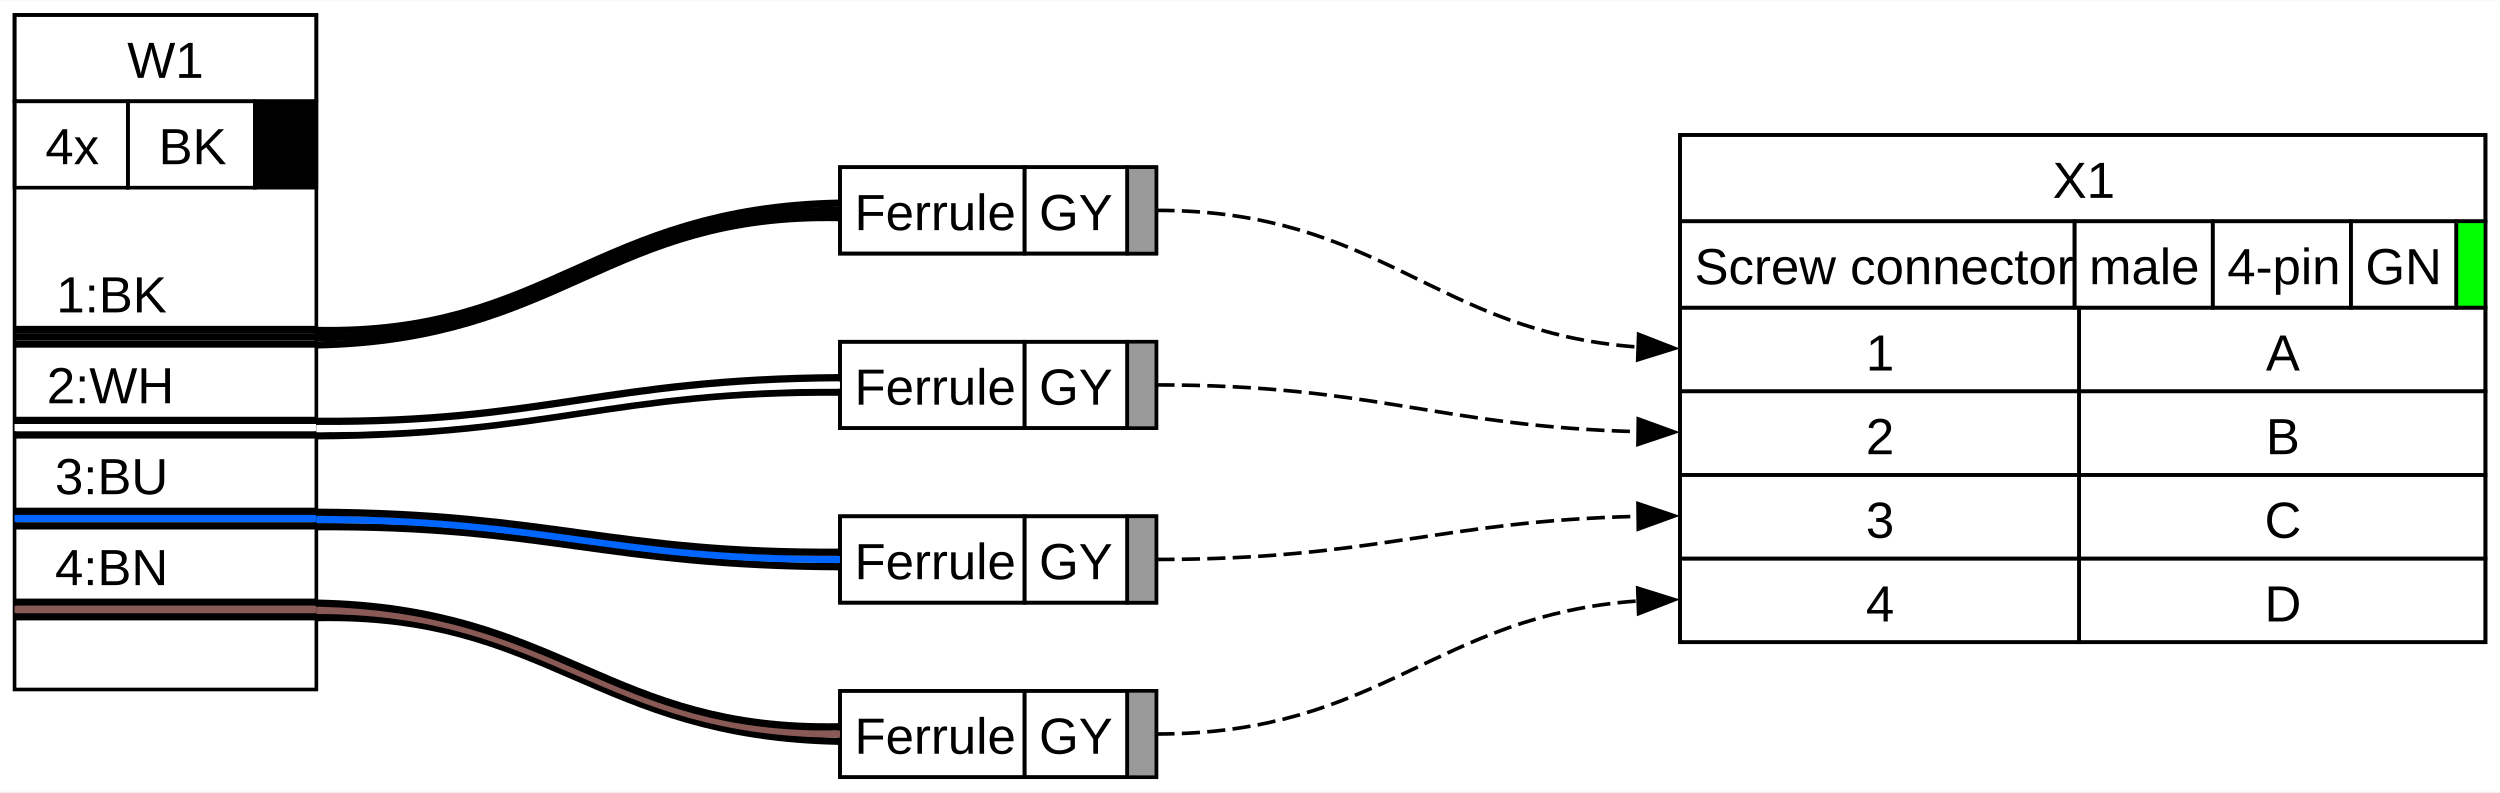
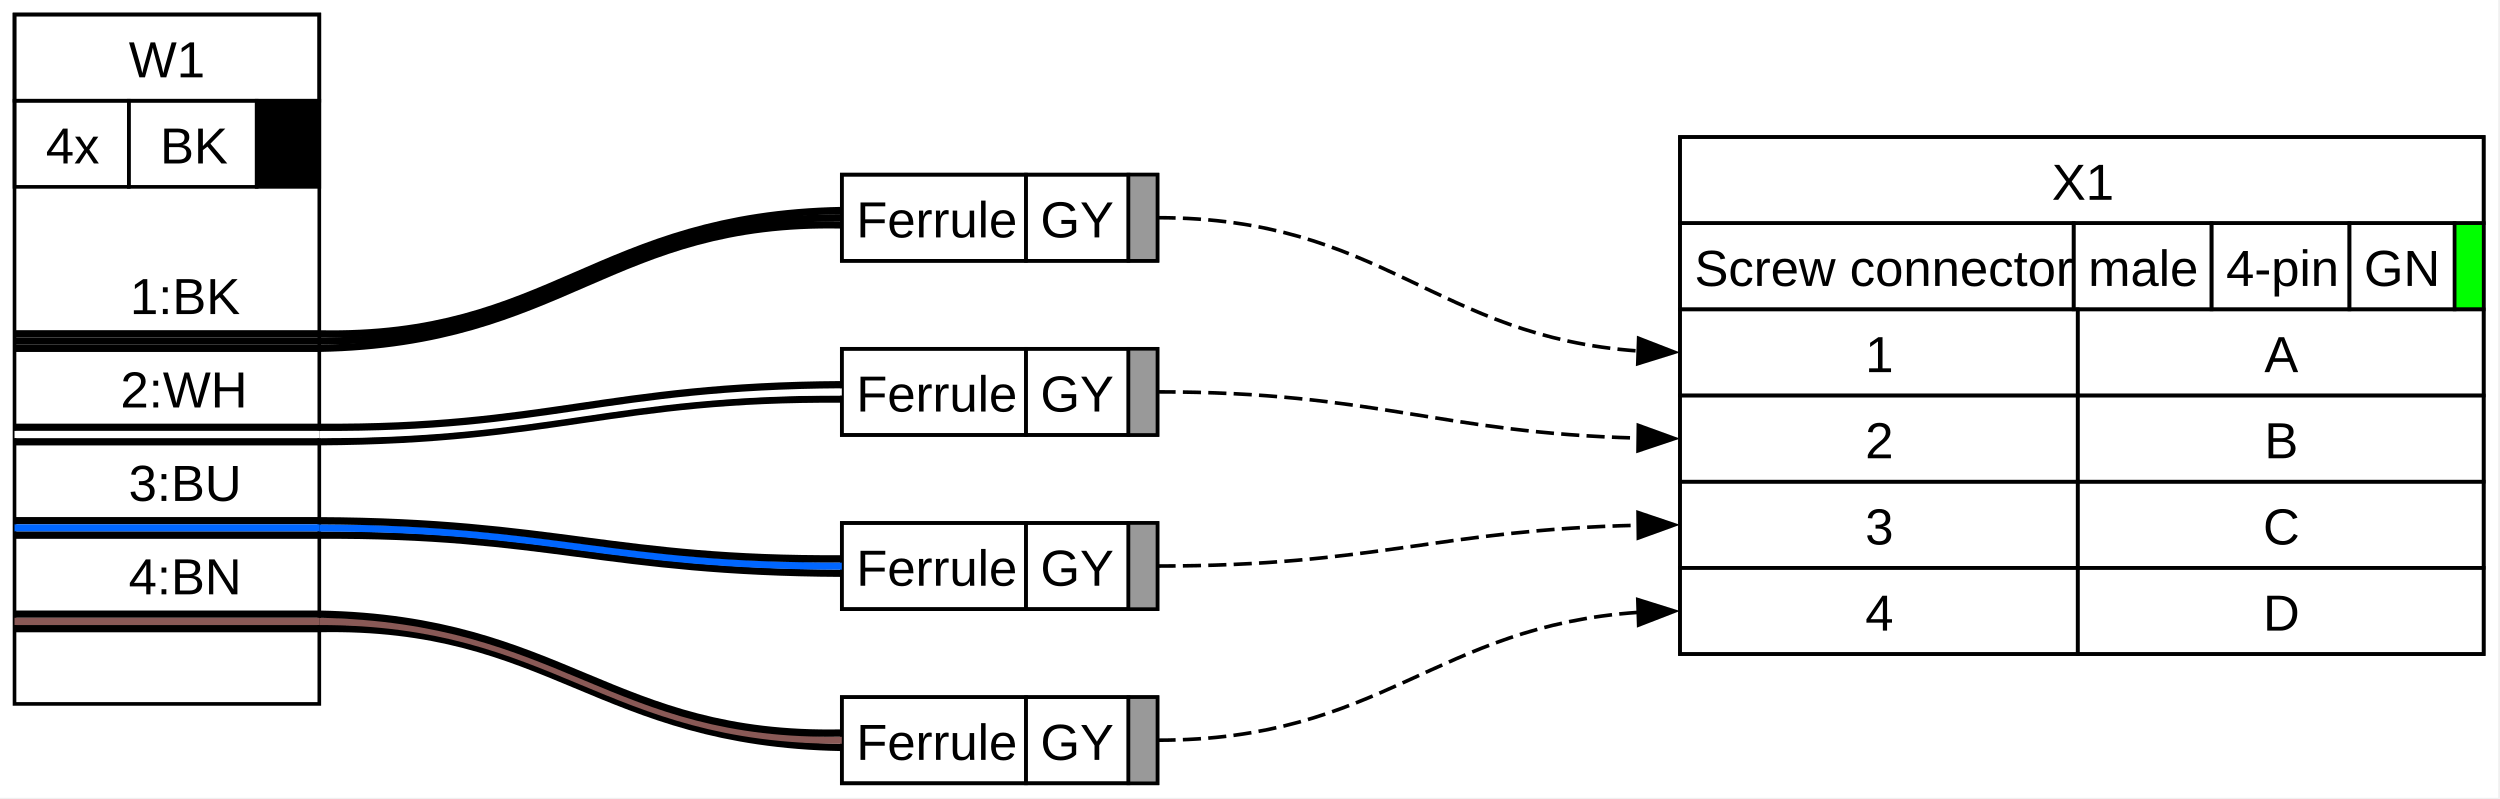
- <svg xmlns="http://www.w3.org/2000/svg" width="688pt" height="218pt" viewBox="0.00 0.00 687.50 217.62">
-   <g id="graph0" class="graph" transform="scale(1 1) rotate(0) translate(4 213.62)">
-     <polygon fill="#ffffff" stroke="none" points="-4,4 -4,-213.62 683.5,-213.62 683.5,4 -4,4" />
-     <g id="node1" class="node">
-       <polygon fill="#ffffff" stroke="black" points="314,-167.75 227,-167.75 227,-144 314,-144 314,-167.75" />
-       <polygon fill="none" stroke="black" points="227,-144 227,-167.75 277.75,-167.75 277.75,-144 227,-144" />
-       <text text-anchor="start" x="231" y="-150.45" font-family="arial" font-size="14.00">Ferrule</text>
-       <polygon fill="none" stroke="black" points="277.75,-144 277.75,-167.75 306,-167.75 306,-144 277.75,-144" />
-       <text text-anchor="start" x="281.75" y="-150.45" font-family="arial" font-size="14.00">GY</text>
-       <polygon fill="#999999" stroke="none" points="306,-144 306,-167.75 314,-167.75 314,-144 306,-144" />
-       <polygon fill="none" stroke="black" points="306,-144 306,-167.75 314,-167.75 314,-144 306,-144" />
+ <svg xmlns="http://www.w3.org/2000/svg" width="689pt" height="220pt" viewBox="0.00 0.00 689.00 220.00">
+   <g id="graph0" class="graph" transform="scale(1 1) rotate(0) translate(4 215.88)">
+     <polygon fill="#ffffff" stroke="none" points="-4,4 -4,-215.88 684.5,-215.88 684.5,4 -4,4" />
+     <g id="node1" class="node wv-part wv-dsg-__F_1">
+       <polygon fill="#ffffff" stroke="black" points="315,-167.75 228,-167.75 228,-144 315,-144 315,-167.75" />
+       <polygon fill="none" stroke="black" points="228,-144 228,-167.75 278.75,-167.75 278.75,-144 228,-144" />
+       <text xml:space="preserve" text-anchor="start" x="232" y="-150.45" font-family="arial" font-size="14.00">Ferrule</text>
+       <polygon fill="none" stroke="black" points="278.75,-144 278.75,-167.75 307,-167.75 307,-144 278.75,-144" />
+       <text xml:space="preserve" text-anchor="start" x="282.75" y="-150.45" font-family="arial" font-size="14.00">GY</text>
+       <polygon fill="#999999" stroke="none" points="307,-144 307,-167.75 315,-167.75 315,-144 307,-144" />
+       <polygon fill="none" stroke="black" points="307,-144 307,-167.75 315,-167.75 315,-144 307,-144" />
    </g>
-     <g id="node5" class="node">
-       <polygon fill="#ffffff" stroke="black" points="679.5,-176.62 458,-176.62 458,-37.12 679.5,-37.12 679.5,-176.62" />
-       <polygon fill="none" stroke="black" points="458,-152.88 458,-176.62 679.5,-176.62 679.5,-152.88 458,-152.88" />
-       <text text-anchor="start" x="560.5" y="-159.32" font-family="arial" font-size="14.00">X1</text>
-       <polygon fill="none" stroke="black" points="458,-129.12 458,-152.88 566.5,-152.88 566.5,-129.12 458,-129.12" />
-       <text text-anchor="start" x="462" y="-135.57" font-family="arial" font-size="14.00">Screw connector</text>
-       <polygon fill="none" stroke="black" points="566.5,-129.12 566.5,-152.88 604.5,-152.88 604.5,-129.12 566.5,-129.12" />
-       <text text-anchor="start" x="570.5" y="-135.57" font-family="arial" font-size="14.00">male</text>
-       <polygon fill="none" stroke="black" points="604.5,-129.12 604.5,-152.88 642.5,-152.88 642.5,-129.12 604.5,-129.12" />
-       <text text-anchor="start" x="608.5" y="-135.57" font-family="arial" font-size="14.00">4-pin</text>
-       <polygon fill="none" stroke="black" points="642.5,-129.12 642.5,-152.88 671.5,-152.88 671.5,-129.12 642.5,-129.12" />
-       <text text-anchor="start" x="646.5" y="-135.57" font-family="arial" font-size="14.00">GN</text>
-       <polygon fill="#00ff00" stroke="none" points="671.5,-129.12 671.5,-152.88 679.5,-152.88 679.5,-129.12 671.5,-129.12" />
-       <polygon fill="none" stroke="black" points="671.5,-129.12 671.5,-152.88 679.5,-152.88 679.5,-129.12 671.5,-129.12" />
-       <polygon fill="none" stroke="black" points="458,-106.12 458,-129.12 567.75,-129.12 567.75,-106.12 458,-106.12" />
-       <text text-anchor="start" x="509.12" y="-111.83" font-family="arial" font-size="14.00">1</text>
-       <polygon fill="none" stroke="black" points="567.75,-106.12 567.75,-129.12 679.5,-129.12 679.5,-106.12 567.75,-106.12" />
-       <text text-anchor="start" x="619.12" y="-111.83" font-family="arial" font-size="14.00">A</text>
-       <polygon fill="none" stroke="black" points="458,-83.12 458,-106.12 567.75,-106.12 567.75,-83.12 458,-83.12" />
-       <text text-anchor="start" x="509.12" y="-88.83" font-family="arial" font-size="14.00">2</text>
-       <polygon fill="none" stroke="black" points="567.75,-83.12 567.75,-106.12 679.5,-106.12 679.5,-83.12 567.75,-83.12" />
-       <text text-anchor="start" x="619.12" y="-88.83" font-family="arial" font-size="14.00">B</text>
-       <polygon fill="none" stroke="black" points="458,-60.12 458,-83.12 567.75,-83.12 567.75,-60.12 458,-60.12" />
-       <text text-anchor="start" x="509.12" y="-65.83" font-family="arial" font-size="14.00">3</text>
-       <polygon fill="none" stroke="black" points="567.75,-60.12 567.75,-83.12 679.5,-83.12 679.5,-60.12 567.75,-60.12" />
-       <text text-anchor="start" x="618.75" y="-65.83" font-family="arial" font-size="14.00">C</text>
-       <polygon fill="none" stroke="black" points="458,-37.12 458,-60.12 567.75,-60.12 567.75,-37.12 458,-37.12" />
-       <text text-anchor="start" x="509.12" y="-42.83" font-family="arial" font-size="14.00">4</text>
-       <polygon fill="none" stroke="black" points="567.75,-37.12 567.75,-60.12 679.5,-60.12 679.5,-37.12 567.75,-37.12" />
-       <text text-anchor="start" x="618.75" y="-42.83" font-family="arial" font-size="14.00">D</text>
+     <g id="node5" class="node wv-part wv-dsg-X1">
+       <polygon fill="#ffffff" stroke="black" points="680.5,-178.12 459,-178.12 459,-35.62 680.5,-35.62 680.5,-178.12" />
+       <polygon fill="none" stroke="black" points="459,-154.38 459,-178.12 680.5,-178.12 680.5,-154.38 459,-154.38" />
+       <text xml:space="preserve" text-anchor="start" x="561.5" y="-160.82" font-family="arial" font-size="14.00">X1</text>
+       <polygon fill="none" stroke="black" points="459,-130.62 459,-154.38 567.5,-154.38 567.5,-130.62 459,-130.62" />
+       <text xml:space="preserve" text-anchor="start" x="463" y="-137.07" font-family="arial" font-size="14.00">Screw connector</text>
+       <polygon fill="none" stroke="black" points="567.5,-130.62 567.5,-154.38 605.5,-154.38 605.5,-130.62 567.5,-130.62" />
+       <text xml:space="preserve" text-anchor="start" x="571.5" y="-137.07" font-family="arial" font-size="14.00">male</text>
+       <polygon fill="none" stroke="black" points="605.5,-130.62 605.5,-154.38 643.5,-154.38 643.5,-130.62 605.5,-130.62" />
+       <text xml:space="preserve" text-anchor="start" x="609.5" y="-137.07" font-family="arial" font-size="14.00">4-pin</text>
+       <polygon fill="none" stroke="black" points="643.5,-130.62 643.5,-154.38 672.5,-154.38 672.5,-130.62 643.5,-130.62" />
+       <text xml:space="preserve" text-anchor="start" x="647.5" y="-137.07" font-family="arial" font-size="14.00">GN</text>
+       <polygon fill="#00ff00" stroke="none" points="672.5,-130.62 672.5,-154.38 680.5,-154.38 680.5,-130.62 672.5,-130.62" />
+       <polygon fill="none" stroke="black" points="672.5,-130.62 672.5,-154.38 680.5,-154.38 680.5,-130.62 672.5,-130.62" />
+       <polygon fill="none" stroke="black" points="459,-106.88 459,-130.62 568.62,-130.62 568.62,-106.88 459,-106.88" />
+       <text xml:space="preserve" text-anchor="start" x="510.06" y="-113.33" font-family="arial" font-size="14.00">1</text>
+       <polygon fill="none" stroke="black" points="568.62,-106.88 568.62,-130.62 680.5,-130.62 680.5,-106.88 568.62,-106.88" />
+       <text xml:space="preserve" text-anchor="start" x="620.06" y="-113.33" font-family="arial" font-size="14.00">A</text>
+       <polygon fill="none" stroke="black" points="459,-83.12 459,-106.88 568.62,-106.88 568.62,-83.12 459,-83.12" />
+       <text xml:space="preserve" text-anchor="start" x="510.06" y="-89.58" font-family="arial" font-size="14.00">2</text>
+       <polygon fill="none" stroke="black" points="568.62,-83.12 568.62,-106.88 680.5,-106.88 680.5,-83.12 568.62,-83.12" />
+       <text xml:space="preserve" text-anchor="start" x="620.06" y="-89.58" font-family="arial" font-size="14.00">B</text>
+       <polygon fill="none" stroke="black" points="459,-59.38 459,-83.12 568.62,-83.12 568.62,-59.38 459,-59.38" />
+       <text xml:space="preserve" text-anchor="start" x="510.06" y="-65.83" font-family="arial" font-size="14.00">3</text>
+       <polygon fill="none" stroke="black" points="568.62,-59.38 568.62,-83.12 680.5,-83.12 680.5,-59.38 568.62,-59.38" />
+       <text xml:space="preserve" text-anchor="start" x="619.69" y="-65.83" font-family="arial" font-size="14.00">C</text>
+       <polygon fill="none" stroke="black" points="459,-35.62 459,-59.38 568.62,-59.38 568.62,-35.62 459,-35.62" />
+       <text xml:space="preserve" text-anchor="start" x="510.06" y="-42.08" font-family="arial" font-size="14.00">4</text>
+       <polygon fill="none" stroke="black" points="568.62,-35.62 568.62,-59.38 680.5,-59.38 680.5,-35.62 568.62,-35.62" />
+       <text xml:space="preserve" text-anchor="start" x="619.69" y="-42.08" font-family="arial" font-size="14.00">D</text>
    </g>
-     <g id="edge5" class="edge">
-       <path fill="none" stroke="#000000" stroke-dasharray="5,2" d="M314,-155.88C376.18,-155.88 390.2,-122.34 446.55,-118.28" />
-       <polygon fill="#000000" stroke="#000000" points="446.62,-121.78 456.49,-117.93 446.37,-114.78 446.62,-121.78" />
+     <g id="edge5" class="edge wv-mate">
+       <path fill="none" stroke="#000000" stroke-dasharray="5,2" d="M315,-155.88C377.09,-155.88 391.28,-123.11 447.57,-119.14" />
+       <polygon fill="#000000" stroke="#000000" points="447.61,-122.64 457.49,-118.8 447.37,-115.65 447.61,-122.64" />
    </g>
-     <g id="node2" class="node">
-       <polygon fill="#ffffff" stroke="black" points="314,-119.75 227,-119.75 227,-96 314,-96 314,-119.75" />
-       <polygon fill="none" stroke="black" points="227,-96 227,-119.75 277.75,-119.75 277.75,-96 227,-96" />
-       <text text-anchor="start" x="231" y="-102.45" font-family="arial" font-size="14.00">Ferrule</text>
-       <polygon fill="none" stroke="black" points="277.75,-96 277.75,-119.75 306,-119.75 306,-96 277.75,-96" />
-       <text text-anchor="start" x="281.75" y="-102.45" font-family="arial" font-size="14.00">GY</text>
-       <polygon fill="#999999" stroke="none" points="306,-96 306,-119.75 314,-119.75 314,-96 306,-96" />
-       <polygon fill="none" stroke="black" points="306,-96 306,-119.75 314,-119.75 314,-96 306,-96" />
+     <g id="node2" class="node wv-part wv-dsg-__F_2">
+       <polygon fill="#ffffff" stroke="black" points="315,-119.75 228,-119.75 228,-96 315,-96 315,-119.75" />
+       <polygon fill="none" stroke="black" points="228,-96 228,-119.75 278.75,-119.75 278.75,-96 228,-96" />
+       <text xml:space="preserve" text-anchor="start" x="232" y="-102.45" font-family="arial" font-size="14.00">Ferrule</text>
+       <polygon fill="none" stroke="black" points="278.75,-96 278.75,-119.75 307,-119.75 307,-96 278.75,-96" />
+       <text xml:space="preserve" text-anchor="start" x="282.75" y="-102.45" font-family="arial" font-size="14.00">GY</text>
+       <polygon fill="#999999" stroke="none" points="307,-96 307,-119.75 315,-119.75 315,-96 307,-96" />
+       <polygon fill="none" stroke="black" points="307,-96 307,-119.75 315,-119.75 315,-96 307,-96" />
    </g>
-     <g id="edge6" class="edge">
-       <path fill="none" stroke="#000000" stroke-dasharray="5,2" d="M314,-107.88C374.24,-107.88 391.61,-96.45 446.5,-95.02" />
-       <polygon fill="#000000" stroke="#000000" points="446.53,-98.52 456.49,-94.89 446.44,-91.52 446.53,-98.52" />
+     <g id="edge6" class="edge wv-mate">
+       <path fill="none" stroke="#000000" stroke-dasharray="5,2" d="M315,-107.88C375.24,-107.88 392.62,-96.56 447.5,-95.14" />
+       <polygon fill="#000000" stroke="#000000" points="447.53,-98.64 457.49,-95.02 447.44,-91.65 447.53,-98.64" />
    </g>
-     <g id="node3" class="node">
-       <polygon fill="#ffffff" stroke="black" points="314,-71.75 227,-71.75 227,-48 314,-48 314,-71.75" />
-       <polygon fill="none" stroke="black" points="227,-48 227,-71.75 277.75,-71.75 277.75,-48 227,-48" />
-       <text text-anchor="start" x="231" y="-54.45" font-family="arial" font-size="14.00">Ferrule</text>
-       <polygon fill="none" stroke="black" points="277.75,-48 277.75,-71.75 306,-71.75 306,-48 277.75,-48" />
-       <text text-anchor="start" x="281.75" y="-54.45" font-family="arial" font-size="14.00">GY</text>
-       <polygon fill="#999999" stroke="none" points="306,-48 306,-71.75 314,-71.75 314,-48 306,-48" />
-       <polygon fill="none" stroke="black" points="306,-48 306,-71.75 314,-71.75 314,-48 306,-48" />
+     <g id="node3" class="node wv-part wv-dsg-__F_3">
+       <polygon fill="#ffffff" stroke="black" points="315,-71.75 228,-71.75 228,-48 315,-48 315,-71.75" />
+       <polygon fill="none" stroke="black" points="228,-48 228,-71.75 278.75,-71.75 278.75,-48 228,-48" />
+       <text xml:space="preserve" text-anchor="start" x="232" y="-54.45" font-family="arial" font-size="14.00">Ferrule</text>
+       <polygon fill="none" stroke="black" points="278.75,-48 278.75,-71.75 307,-71.75 307,-48 278.75,-48" />
+       <text xml:space="preserve" text-anchor="start" x="282.75" y="-54.45" font-family="arial" font-size="14.00">GY</text>
+       <polygon fill="#999999" stroke="none" points="307,-48 307,-71.75 315,-71.75 315,-48 307,-48" />
+       <polygon fill="none" stroke="black" points="307,-48 307,-71.75 315,-71.75 315,-48 307,-48" />
    </g>
-     <g id="edge7" class="edge">
-       <path fill="none" stroke="#000000" stroke-dasharray="5,2" d="M314,-59.88C374.21,-59.88 391.64,-70.42 446.5,-71.74" />
-       <polygon fill="#000000" stroke="#000000" points="446.45,-75.24 456.49,-71.86 446.53,-68.24 446.45,-75.24" />
+     <g id="edge7" class="edge wv-mate">
+       <path fill="none" stroke="#000000" stroke-dasharray="5,2" d="M315,-59.88C375.19,-59.88 392.66,-69.87 447.51,-71.12" />
+       <polygon fill="#000000" stroke="#000000" points="447.45,-74.62 457.49,-71.23 447.53,-67.62 447.45,-74.62" />
    </g>
-     <g id="node4" class="node">
-       <polygon fill="#ffffff" stroke="black" points="314,-23.75 227,-23.75 227,0 314,0 314,-23.75" />
-       <polygon fill="none" stroke="black" points="227,0 227,-23.75 277.75,-23.75 277.75,0 227,0" />
-       <text text-anchor="start" x="231" y="-6.45" font-family="arial" font-size="14.00">Ferrule</text>
-       <polygon fill="none" stroke="black" points="277.75,0 277.75,-23.75 306,-23.75 306,0 277.75,0" />
-       <text text-anchor="start" x="281.75" y="-6.45" font-family="arial" font-size="14.00">GY</text>
-       <polygon fill="#999999" stroke="none" points="306,0 306,-23.75 314,-23.75 314,0 306,0" />
-       <polygon fill="none" stroke="black" points="306,0 306,-23.75 314,-23.75 314,0 306,0" />
+     <g id="node4" class="node wv-part wv-dsg-__F_4">
+       <polygon fill="#ffffff" stroke="black" points="315,-23.75 228,-23.75 228,0 315,0 315,-23.75" />
+       <polygon fill="none" stroke="black" points="228,0 228,-23.75 278.75,-23.75 278.75,0 228,0" />
+       <text xml:space="preserve" text-anchor="start" x="232" y="-6.45" font-family="arial" font-size="14.00">Ferrule</text>
+       <polygon fill="none" stroke="black" points="278.75,0 278.75,-23.75 307,-23.75 307,0 278.75,0" />
+       <text xml:space="preserve" text-anchor="start" x="282.75" y="-6.45" font-family="arial" font-size="14.00">GY</text>
+       <polygon fill="#999999" stroke="none" points="307,0 307,-23.75 315,-23.75 315,0 307,0" />
+       <polygon fill="none" stroke="black" points="307,0 307,-23.75 315,-23.75 315,0 307,0" />
    </g>
-     <g id="edge8" class="edge">
-       <path fill="none" stroke="#000000" stroke-dasharray="5,2" d="M314,-11.88C376.08,-11.88 390.29,-44.53 446.57,-48.48" />
-       <polygon fill="#000000" stroke="#000000" points="446.37,-51.98 456.49,-48.82 446.61,-44.98 446.37,-51.98" />
+     <g id="edge8" class="edge wv-mate">
+       <path fill="none" stroke="#000000" stroke-dasharray="5,2" d="M315,-11.88C376.94,-11.88 391.4,-43.32 447.59,-47.12" />
+       <polygon fill="#000000" stroke="#000000" points="447.38,-50.62 457.49,-47.45 447.61,-43.62 447.38,-50.62" />
    </g>
-     <g id="node6" class="node">
-       <polygon fill="#ffffff" stroke="black" points="83,-209.62 0,-209.62 0,-24.12 83,-24.12 83,-209.62" />
-       <polygon fill="none" stroke="black" points="0,-185.88 0,-209.62 83,-209.62 83,-185.88 0,-185.88" />
-       <text text-anchor="start" x="31" y="-192.32" font-family="arial" font-size="14.00">W1</text>
-       <polygon fill="none" stroke="black" points="0,-162.12 0,-185.88 31.17,-185.88 31.17,-162.12 0,-162.12" />
-       <text text-anchor="start" x="8.46" y="-168.57" font-family="arial" font-size="14.00">4x</text>
-       <polygon fill="none" stroke="black" points="31.17,-162.12 31.17,-185.88 66.08,-185.88 66.08,-162.12 31.17,-162.12" />
-       <text text-anchor="start" x="39.62" y="-168.57" font-family="arial" font-size="14.00">BK</text>
-       <polygon fill="#000000" stroke="none" points="66.08,-162.12 66.08,-185.88 83,-185.88 83,-162.12 66.08,-162.12" />
-       <polygon fill="none" stroke="black" points="66.08,-162.12 66.08,-185.88 83,-185.88 83,-162.12 66.08,-162.12" />
-       <text text-anchor="start" x="1.62" y="-146.82" font-family="arial" font-size="14.00"> </text>
-       <text text-anchor="start" x="11.5" y="-127.83" font-family="arial" font-size="14.00">     1:BK    </text>
-       <polygon fill="#000000" stroke="none" points="0,-122.12 0,-124.12 83,-124.12 83,-122.12 0,-122.12" />
-       <polygon fill="#000000" stroke="none" points="0,-120.12 0,-122.12 83,-122.12 83,-120.12 0,-120.12" />
-       <polygon fill="#000000" stroke="none" points="0,-118.12 0,-120.12 83,-120.12 83,-118.12 0,-118.12" />
-       <text text-anchor="start" x="8.88" y="-102.83" font-family="arial" font-size="14.00">     2:WH    </text>
-       <polygon fill="#000000" stroke="none" points="0,-97.12 0,-99.12 83,-99.12 83,-97.12 0,-97.12" />
-       <polygon fill="#ffffff" stroke="none" points="0,-95.12 0,-97.12 83,-97.12 83,-95.12 0,-95.12" />
-       <polygon fill="#000000" stroke="none" points="0,-93.12 0,-95.12 83,-95.12 83,-93.12 0,-93.12" />
-       <text text-anchor="start" x="11.12" y="-77.83" font-family="arial" font-size="14.00">     3:BU    </text>
-       <polygon fill="#000000" stroke="none" points="0,-72.12 0,-74.12 83,-74.12 83,-72.12 0,-72.12" />
-       <polygon fill="#0066ff" stroke="none" points="0,-70.12 0,-72.12 83,-72.12 83,-70.12 0,-70.12" />
-       <polygon fill="#000000" stroke="none" points="0,-68.12 0,-70.12 83,-70.12 83,-68.12 0,-68.12" />
-       <text text-anchor="start" x="11.12" y="-52.83" font-family="arial" font-size="14.00">     4:BN    </text>
-       <polygon fill="#000000" stroke="none" points="0,-47.12 0,-49.12 83,-49.12 83,-47.12 0,-47.12" />
-       <polygon fill="#895956" stroke="none" points="0,-45.12 0,-47.12 83,-47.12 83,-45.12 0,-45.12" />
-       <polygon fill="#000000" stroke="none" points="0,-43.12 0,-45.12 83,-45.12 83,-43.12 0,-43.12" />
-       <text text-anchor="start" x="1.62" y="-27.82" font-family="arial" font-size="14.00"> </text>
+     <g id="node6" class="node wv-part wv-dsg-W1">
+       <polygon fill="#ffffff" stroke="black" points="84,-211.88 0,-211.88 0,-21.88 84,-21.88 84,-211.88" />
+       <polygon fill="none" stroke="black" points="0,-188.12 0,-211.88 84,-211.88 84,-188.12 0,-188.12" />
+       <text xml:space="preserve" text-anchor="start" x="31.5" y="-194.57" font-family="arial" font-size="14.00">W1</text>
+       <polygon fill="none" stroke="black" points="0,-164.38 0,-188.12 31.5,-188.12 31.5,-164.38 0,-164.38" />
+       <text xml:space="preserve" text-anchor="start" x="8.62" y="-170.82" font-family="arial" font-size="14.00">4x</text>
+       <polygon fill="none" stroke="black" points="31.5,-164.38 31.5,-188.12 66.75,-188.12 66.75,-164.38 31.5,-164.38" />
+       <text xml:space="preserve" text-anchor="start" x="40.12" y="-170.82" font-family="arial" font-size="14.00">BK</text>
+       <polygon fill="#000000" stroke="none" points="66.75,-164.38 66.75,-188.12 84,-188.12 84,-164.38 66.75,-164.38" />
+       <polygon fill="none" stroke="black" points="66.75,-164.38 66.75,-188.12 84,-188.12 84,-164.38 66.75,-164.38" />
+       <text xml:space="preserve" text-anchor="start" x="2" y="-149.07" font-family="arial" font-size="14.00"> </text>
+       <text xml:space="preserve" text-anchor="start" x="12.38" y="-129.32" font-family="arial" font-size="14.00">     1:BK    </text>
+       <polygon fill="#000000" stroke="none" points="0,-122.88 0,-124.88 84,-124.88 84,-122.88 0,-122.88" />
+       <polygon fill="#000000" stroke="none" points="0,-120.88 0,-122.88 84,-122.88 84,-120.88 0,-120.88" />
+       <polygon fill="#000000" stroke="none" points="0,-118.88 0,-120.88 84,-120.88 84,-118.88 0,-118.88" />
+       <text xml:space="preserve" text-anchor="start" x="9.75" y="-103.58" font-family="arial" font-size="14.00">     2:WH    </text>
+       <polygon fill="#000000" stroke="none" points="0,-97.12 0,-99.12 84,-99.12 84,-97.12 0,-97.12" />
+       <polygon fill="#ffffff" stroke="none" points="0,-95.12 0,-97.12 84,-97.12 84,-95.12 0,-95.12" />
+       <polygon fill="#000000" stroke="none" points="0,-93.12 0,-95.12 84,-95.12 84,-93.12 0,-93.12" />
+       <text xml:space="preserve" text-anchor="start" x="12" y="-77.83" font-family="arial" font-size="14.00">     3:BU    </text>
+       <polygon fill="#000000" stroke="none" points="0,-71.38 0,-73.38 84,-73.38 84,-71.38 0,-71.38" />
+       <polygon fill="#0066ff" stroke="none" points="0,-69.38 0,-71.38 84,-71.38 84,-69.38 0,-69.38" />
+       <polygon fill="#000000" stroke="none" points="0,-67.38 0,-69.38 84,-69.38 84,-67.38 0,-67.38" />
+       <text xml:space="preserve" text-anchor="start" x="12" y="-52.08" font-family="arial" font-size="14.00">     4:BN    </text>
+       <polygon fill="#000000" stroke="none" points="0,-45.62 0,-47.62 84,-47.62 84,-45.62 0,-45.62" />
+       <polygon fill="#895956" stroke="none" points="0,-43.62 0,-45.62 84,-45.62 84,-43.62 0,-43.62" />
+       <polygon fill="#000000" stroke="none" points="0,-41.62 0,-43.62 84,-43.62 84,-41.62 0,-41.62" />
+       <text xml:space="preserve" text-anchor="start" x="2" y="-26.32" font-family="arial" font-size="14.00"> </text>
    </g>
-     <g id="edge1" class="edge">
-       <path fill="none" stroke="#000000" stroke-width="2" d="M83,-118.88C150.75,-120.21 163.02,-155.21 227,-153.88" />
-       <path fill="none" stroke="#000000" stroke-width="2" d="M83,-120.88C148.86,-120.88 161.14,-155.88 227,-155.88" />
-       <path fill="none" stroke="#000000" stroke-width="2" d="M83,-122.87C146.98,-121.54 159.25,-156.54 227,-157.87" />
+     <g id="edge1" class="edge wv-wire wv-net-W1-w1 wv-net-__F_1-p1">
+       <path fill="none" stroke="#000000" stroke-width="2" d="M84,-119.88C151.64,-121.19 164.12,-155.19 228,-153.88" />
+       <path fill="none" stroke="#000000" stroke-width="2" d="M84,-121.88C149.76,-121.88 162.24,-155.87 228,-155.87" />
+       <path fill="none" stroke="#000000" stroke-width="2" d="M84,-123.87C147.88,-122.56 160.36,-156.56 228,-157.87" />
    </g>
-     <g id="edge2" class="edge">
-       <path fill="none" stroke="#000000" stroke-width="2" d="M83,-93.88C148.44,-94.29 164,-106.29 227,-105.88" />
-       <path fill="none" stroke="#ffffff" stroke-width="2" d="M83,-95.87C147.22,-95.87 162.78,-107.87 227,-107.87" />
-       <path fill="none" stroke="#000000" stroke-width="2" d="M83,-97.87C146,-97.46 161.56,-109.46 227,-109.87" />
+     <g id="edge2" class="edge wv-wire wv-net-W1-w2 wv-net-__F_2-p1">
+       <path fill="none" stroke="#000000" stroke-width="2" d="M84,-94.13C149.42,-94.53 164.99,-106.28 228,-105.88" />
+       <path fill="none" stroke="#ffffff" stroke-width="2" d="M84,-96.12C148.21,-96.12 163.79,-107.88 228,-107.88" />
+       <path fill="none" stroke="#000000" stroke-width="2" d="M84,-98.12C147.01,-97.72 162.58,-109.47 228,-109.87" />
    </g>
-     <g id="edge3" class="edge">
-       <path fill="none" stroke="#000000" stroke-width="2" d="M83,-68.88C146.04,-69.24 161.66,-58.24 227,-57.88" />
-       <path fill="none" stroke="#0066ff" stroke-width="2" d="M83,-70.88C147.19,-70.87 162.81,-59.88 227,-59.88" />
-       <path fill="none" stroke="#000000" stroke-width="2" d="M83,-72.87C148.34,-72.51 163.96,-61.51 227,-61.87" />
+     <g id="edge3" class="edge wv-wire wv-net-W1-w3 wv-net-__F_3-p1">
+       <path fill="none" stroke="#000000" stroke-width="2" d="M84,-68.38C147.06,-68.71 162.72,-58.21 228,-57.88" />
+       <path fill="none" stroke="#0066ff" stroke-width="2" d="M84,-70.38C148.17,-70.38 163.83,-59.88 228,-59.88" />
+       <path fill="none" stroke="#000000" stroke-width="2" d="M84,-72.37C149.28,-72.04 164.94,-61.54 228,-61.87" />
    </g>
-     <g id="edge4" class="edge">
-       <path fill="none" stroke="#000000" stroke-width="2" d="M83,-43.88C146.88,-45.19 159.36,-11.19 227,-9.88" />
-       <path fill="none" stroke="#895956" stroke-width="2" d="M83,-45.88C148.76,-45.88 161.24,-11.88 227,-11.88" />
-       <path fill="none" stroke="#000000" stroke-width="2" d="M83,-47.87C150.64,-46.56 163.12,-12.56 227,-13.87" />
+     <g id="edge4" class="edge wv-wire wv-net-W1-w4 wv-net-__F_4-p1">
+       <path fill="none" stroke="#000000" stroke-width="2" d="M84,-42.63C147.77,-43.9 160.5,-11.15 228,-9.88" />
+       <path fill="none" stroke="#895956" stroke-width="2" d="M84,-44.62C149.63,-44.63 162.37,-11.88 228,-11.88" />
+       <path fill="none" stroke="#000000" stroke-width="2" d="M84,-46.62C151.5,-45.35 164.23,-12.6 228,-13.87" />
    </g>
  </g>
</svg>
